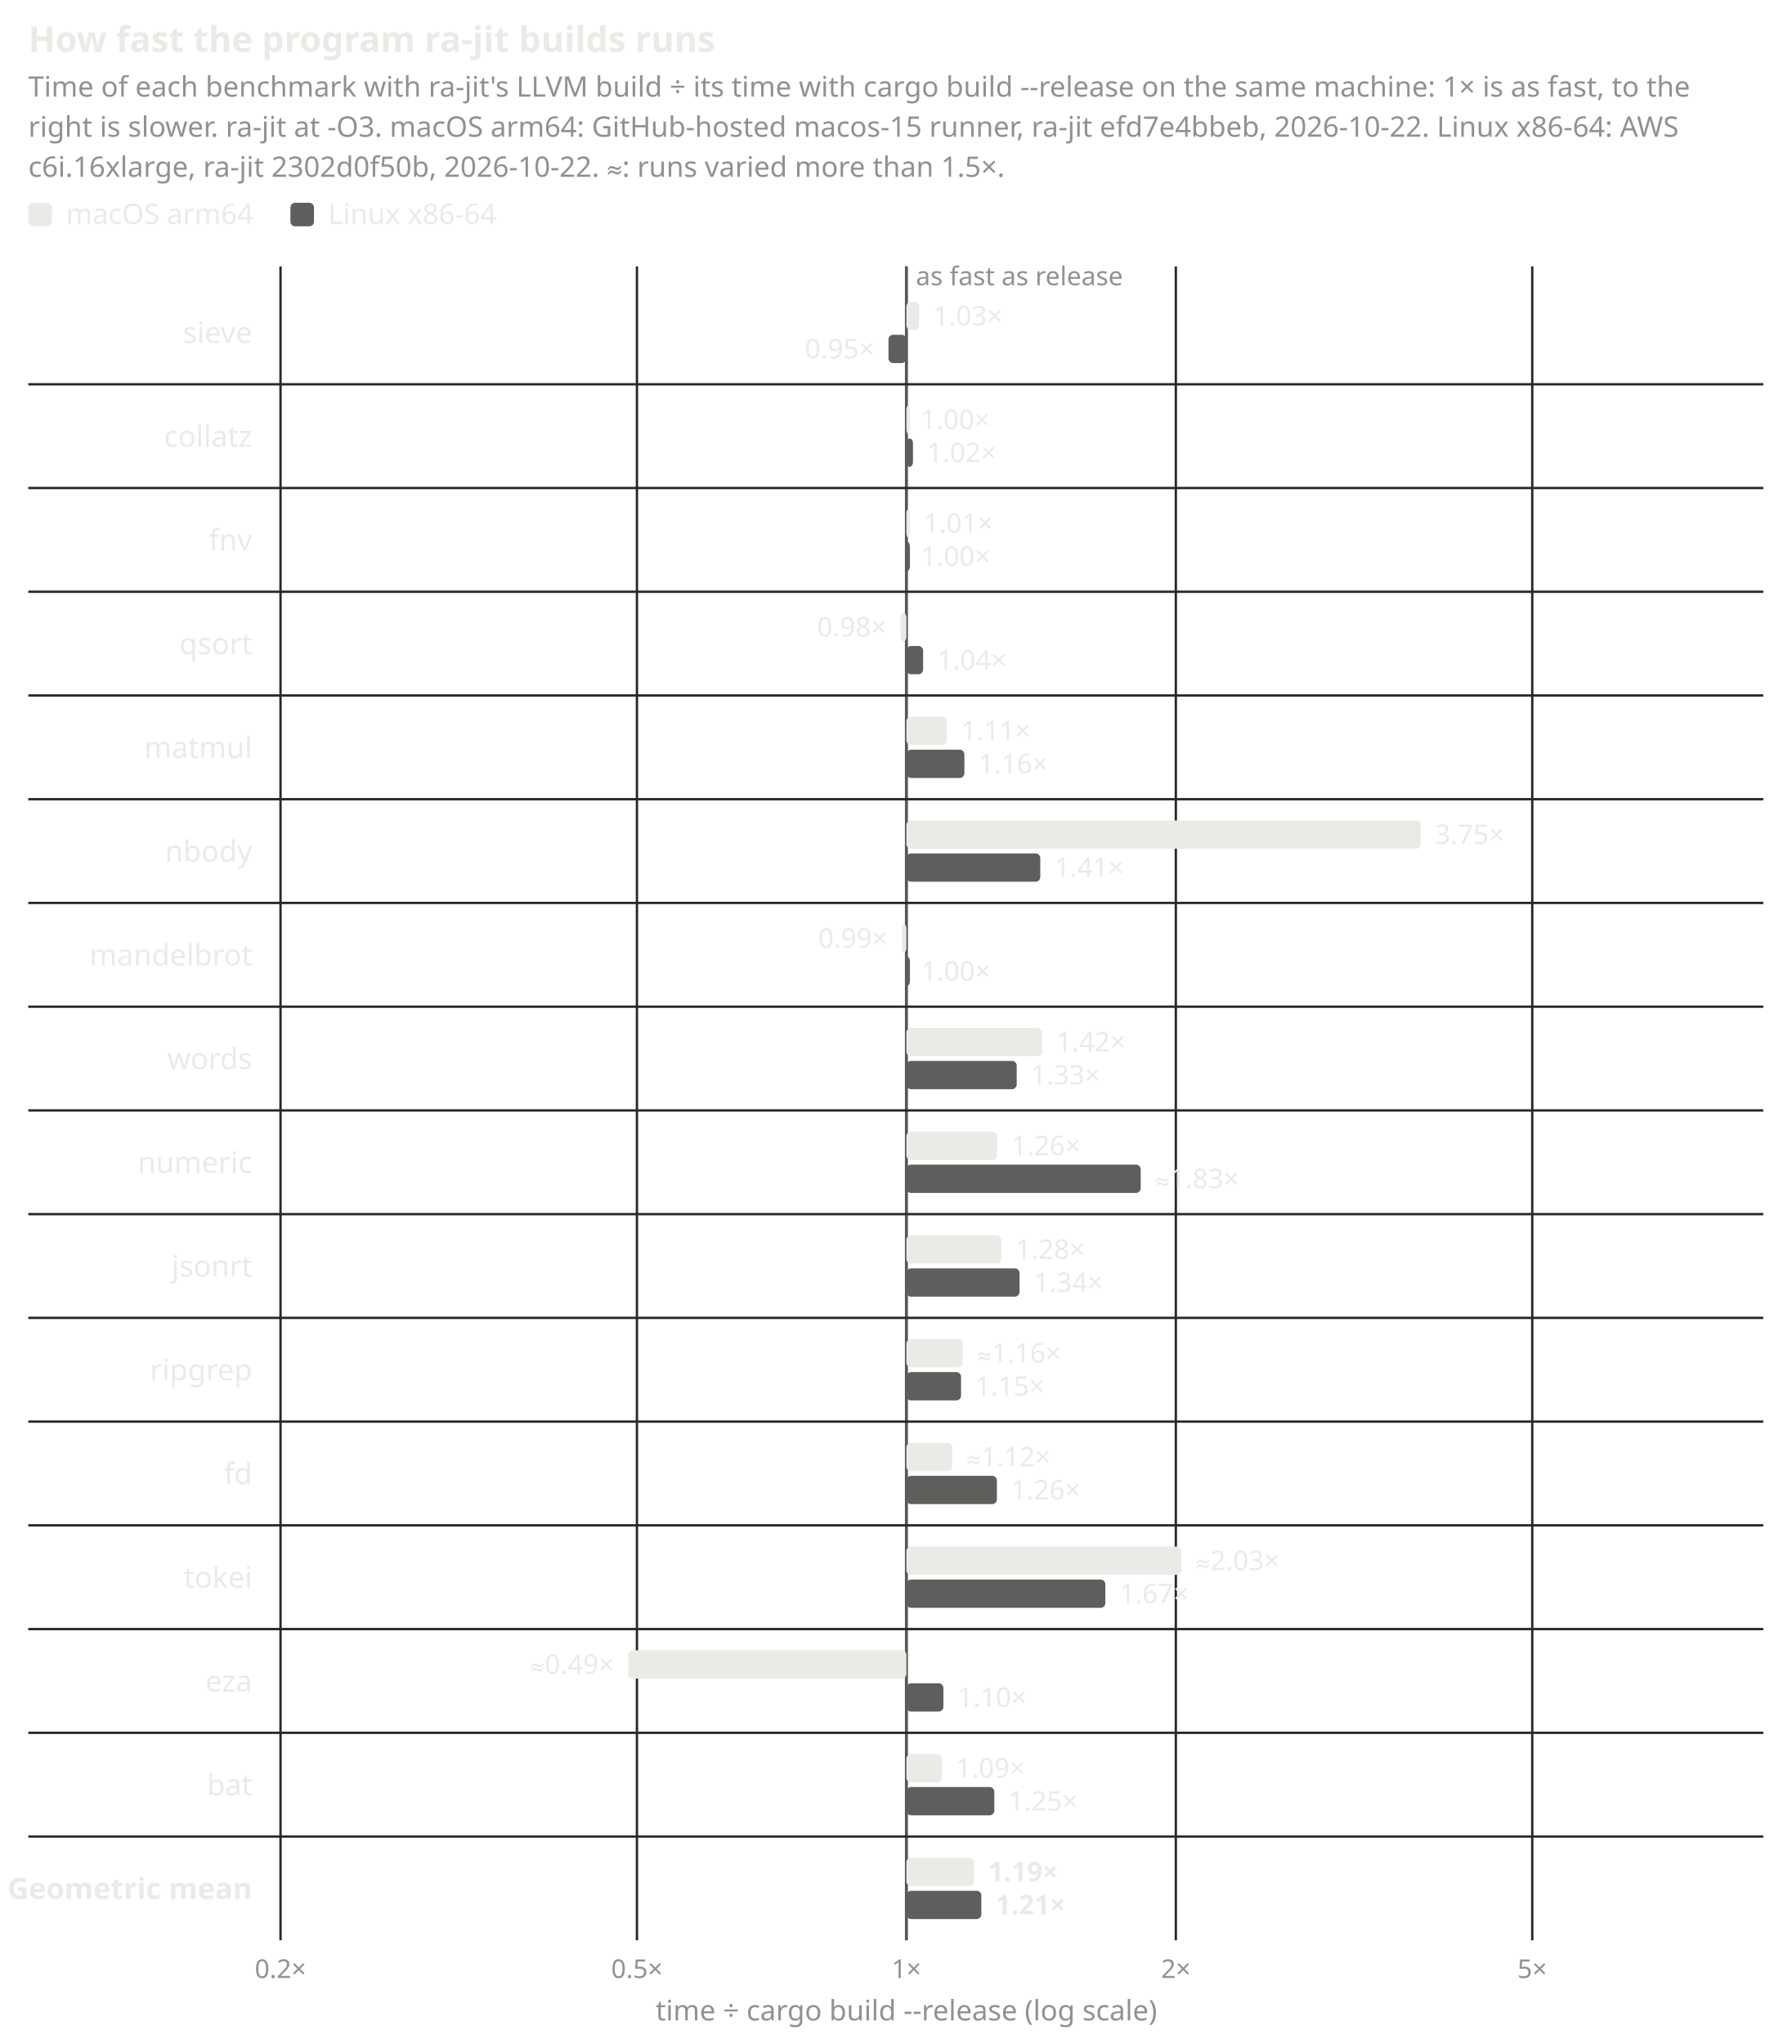
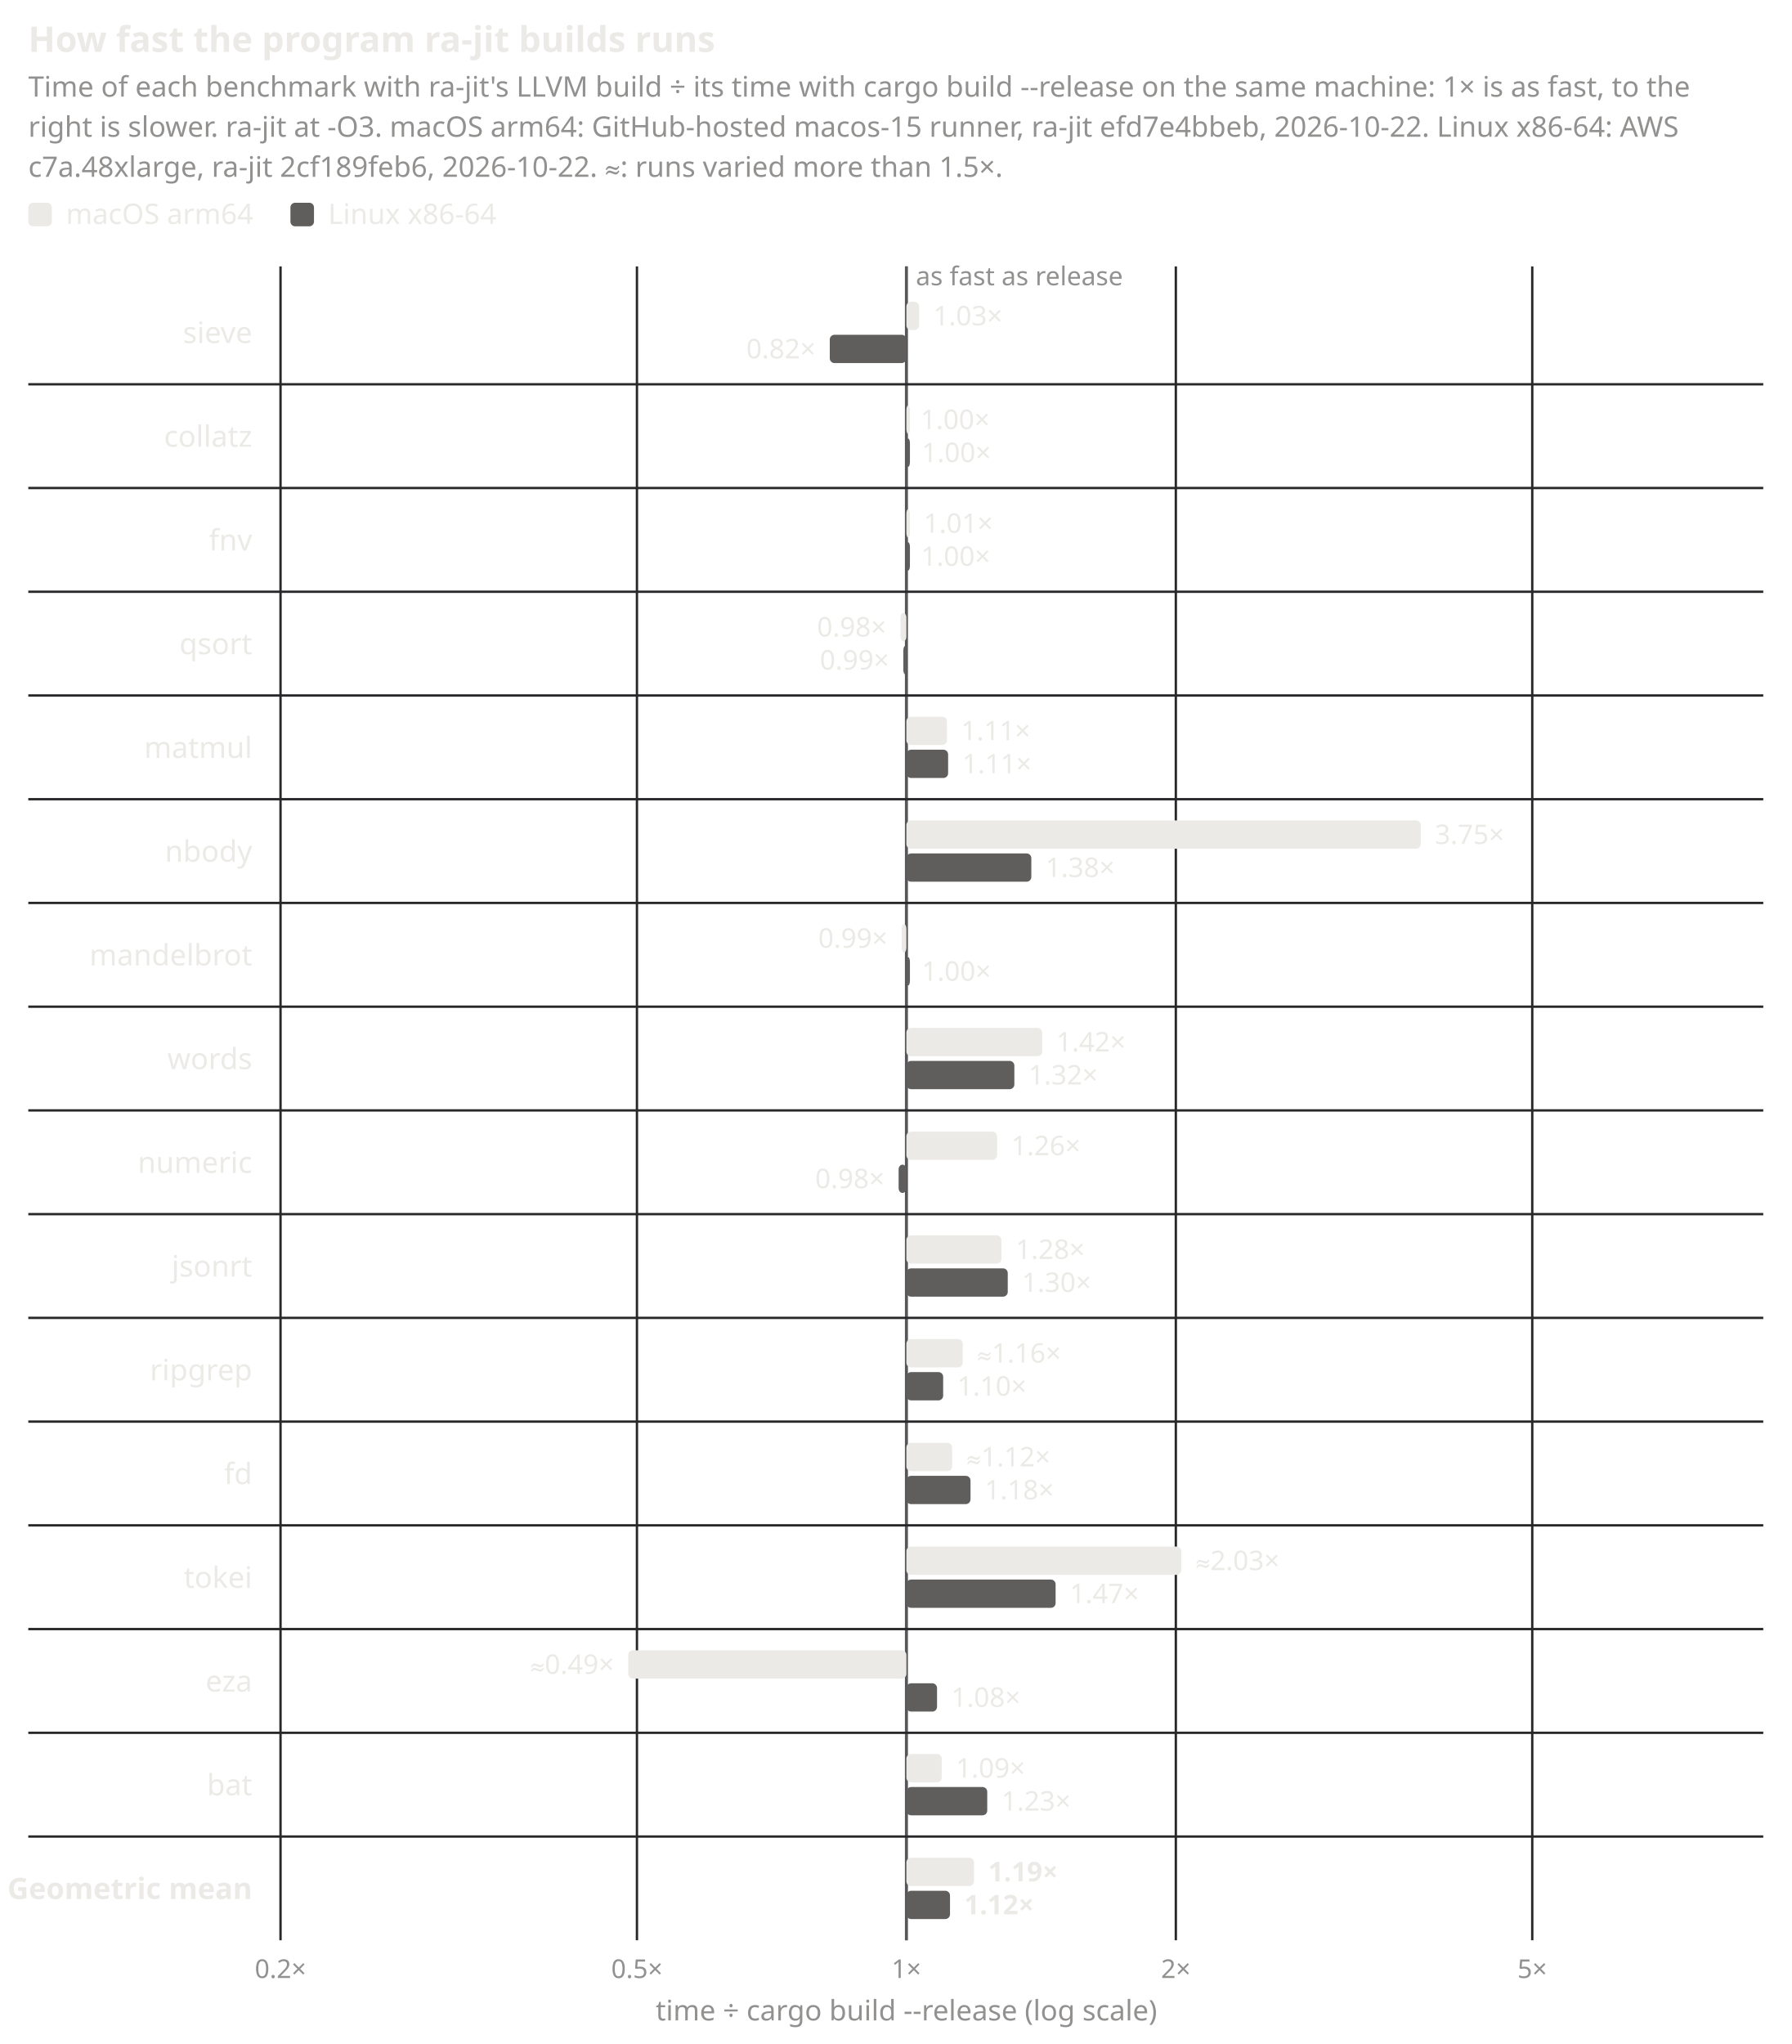
<svg xmlns="http://www.w3.org/2000/svg" width="760" height="867" viewBox="0 0 760 867" font-family="-apple-system, BlinkMacSystemFont, 'Segoe UI', 'Noto Sans', Helvetica, Arial, sans-serif" role="img" aria-label="How fast the program ra-jit builds runs">
  <text x="12" y="22" font-size="15" font-weight="600" fill="#ebeae6">How fast the program ra-jit builds runs</text>
  <text x="12" y="41" font-size="12" fill="#929190">Time of each benchmark with ra-jit's LLVM build ÷ its time with cargo build --release on the same machine: 1× is as fast, to the</text>
  <text x="12" y="58" font-size="12" fill="#929190">right is slower. ra-jit at -O3. macOS arm64: GitHub-hosted macos-15 runner, ra-jit efd7e4bbeb, 2026-10-22. Linux x86-64: AWS</text>
-   <text x="12" y="75" font-size="12" fill="#929190">c6i.16xlarge, ra-jit 2302d0f50b, 2026-10-22. ≈: runs varied more than 1.5×.</text>
+   <text x="12" y="75" font-size="12" fill="#929190">c7a.48xlarge, ra-jit 2cf189feb6, 2026-10-22. ≈: runs varied more than 1.5×.</text>
  <rect x="12" y="86" width="10" height="10" rx="2" fill="#ebeae6" />
  <text x="28" y="95" font-size="12" fill="#ebeae6">macOS arm64</text>
  <rect x="123.2" y="86" width="10" height="10" rx="2" fill="#5f5e5c" />
  <text x="139.2" y="95" font-size="12" fill="#ebeae6">Linux x86-64</text>
  <line x1="119.0" y1="113" x2="119.0" y2="823" stroke="#28282a" />
  <text x="119.0" y="839" font-size="11" text-anchor="middle" fill="#929190">0.2×</text>
  <line x1="270.2" y1="113" x2="270.2" y2="823" stroke="#28282a" />
  <text x="270.2" y="839" font-size="11" text-anchor="middle" fill="#929190">0.5×</text>
  <line x1="384.5" y1="113" x2="384.5" y2="823" stroke="#28282a" />
  <text x="384.5" y="839" font-size="11" text-anchor="middle" fill="#929190">1×</text>
  <line x1="498.8" y1="113" x2="498.8" y2="823" stroke="#28282a" />
  <text x="498.8" y="839" font-size="11" text-anchor="middle" fill="#929190">2×</text>
  <line x1="650.0" y1="113" x2="650.0" y2="823" stroke="#28282a" />
  <text x="650.0" y="839" font-size="11" text-anchor="middle" fill="#929190">5×</text>
  <line x1="384.5" y1="113" x2="384.5" y2="823" stroke="#57575a" stroke-width="1.25" />
  <text x="388.5" y="121" font-size="11" fill="#929190">as fast as release</text>
  <text x="384.5" y="857" font-size="12" text-anchor="middle" fill="#929190">time ÷ cargo build --release (log scale)</text>
  <text x="107.0" y="145.5" font-size="12.5" text-anchor="end" fill="#ebeae6">sieve</text>
  <rect x="384.5" y="128.0" width="5.4" height="12" rx="2" fill="#ebeae6" />
  <text x="395.9" y="138.0" font-size="11.5" text-anchor="start" fill="#ebeae6" font-variant-numeric="tabular-nums">1.03×</text>
-   <rect x="376.9" y="142.0" width="7.6" height="12" rx="2" fill="#5f5e5c" />
-   <text x="370.9" y="152.0" font-size="11.5" text-anchor="end" fill="#ebeae6" font-variant-numeric="tabular-nums">0.95×</text>
+   <rect x="352.0" y="142.0" width="32.5" height="12" rx="2" fill="#5f5e5c" />
+   <text x="346.0" y="152.0" font-size="11.5" text-anchor="end" fill="#ebeae6" font-variant-numeric="tabular-nums">0.82×</text>
  <line x1="12" y1="163.0" x2="748" y2="163.0" stroke="#28282a" />
  <text x="107.0" y="189.5" font-size="12.5" text-anchor="end" fill="#ebeae6">collatz</text>
  <rect x="384.5" y="172.0" width="1.5" height="12" rx="2" fill="#ebeae6" />
  <text x="390.5" y="182.0" font-size="11.5" text-anchor="start" fill="#ebeae6" font-variant-numeric="tabular-nums">1.00×</text>
-   <rect x="384.5" y="186.0" width="2.8" height="12" rx="2" fill="#5f5e5c" />
-   <text x="393.3" y="196.0" font-size="11.5" text-anchor="start" fill="#ebeae6" font-variant-numeric="tabular-nums">1.02×</text>
+   <rect x="384.5" y="186.0" width="1.5" height="12" rx="2" fill="#5f5e5c" />
+   <text x="391.0" y="196.0" font-size="11.5" text-anchor="start" fill="#ebeae6" font-variant-numeric="tabular-nums">1.00×</text>
  <line x1="12" y1="207.0" x2="748" y2="207.0" stroke="#28282a" />
  <text x="107.0" y="233.5" font-size="12.5" text-anchor="end" fill="#ebeae6">fnv</text>
  <rect x="384.5" y="216.0" width="1.5" height="12" rx="2" fill="#ebeae6" />
  <text x="391.8" y="226.0" font-size="11.5" text-anchor="start" fill="#ebeae6" font-variant-numeric="tabular-nums">1.01×</text>
  <rect x="384.5" y="230.0" width="1.5" height="12" rx="2" fill="#5f5e5c" />
  <text x="390.7" y="240.0" font-size="11.5" text-anchor="start" fill="#ebeae6" font-variant-numeric="tabular-nums">1.00×</text>
  <line x1="12" y1="251.0" x2="748" y2="251.0" stroke="#28282a" />
  <text x="107.0" y="277.5" font-size="12.5" text-anchor="end" fill="#ebeae6">qsort</text>
  <rect x="382.0" y="260.0" width="2.5" height="12" rx="2" fill="#ebeae6" />
  <text x="376.0" y="270.0" font-size="11.5" text-anchor="end" fill="#ebeae6" font-variant-numeric="tabular-nums">0.98×</text>
-   <rect x="384.5" y="274.0" width="7.1" height="12" rx="2" fill="#5f5e5c" />
-   <text x="397.6" y="284.0" font-size="11.5" text-anchor="start" fill="#ebeae6" font-variant-numeric="tabular-nums">1.04×</text>
+   <rect x="383.2" y="274.0" width="1.5" height="12" rx="2" fill="#5f5e5c" />
+   <text x="377.2" y="284.0" font-size="11.5" text-anchor="end" fill="#ebeae6" font-variant-numeric="tabular-nums">0.99×</text>
  <line x1="12" y1="295.0" x2="748" y2="295.0" stroke="#28282a" />
  <text x="107.0" y="321.5" font-size="12.5" text-anchor="end" fill="#ebeae6">matmul</text>
  <rect x="384.5" y="304.0" width="17.2" height="12" rx="2" fill="#ebeae6" />
  <text x="407.7" y="314.0" font-size="11.5" text-anchor="start" fill="#ebeae6" font-variant-numeric="tabular-nums">1.11×</text>
-   <rect x="384.5" y="318.0" width="24.6" height="12" rx="2" fill="#5f5e5c" />
-   <text x="415.1" y="328.0" font-size="11.5" text-anchor="start" fill="#ebeae6" font-variant-numeric="tabular-nums">1.16×</text>
+   <rect x="384.5" y="318.0" width="17.7" height="12" rx="2" fill="#5f5e5c" />
+   <text x="408.2" y="328.0" font-size="11.5" text-anchor="start" fill="#ebeae6" font-variant-numeric="tabular-nums">1.11×</text>
  <line x1="12" y1="339.0" x2="748" y2="339.0" stroke="#28282a" />
  <text x="107.0" y="365.5" font-size="12.5" text-anchor="end" fill="#ebeae6">nbody</text>
  <rect x="384.5" y="348.0" width="218.2" height="12" rx="2" fill="#ebeae6" />
  <text x="608.7" y="358.0" font-size="11.5" text-anchor="start" fill="#ebeae6" font-variant-numeric="tabular-nums">3.75×</text>
-   <rect x="384.5" y="362.0" width="56.8" height="12" rx="2" fill="#5f5e5c" />
-   <text x="447.3" y="372.0" font-size="11.5" text-anchor="start" fill="#ebeae6" font-variant-numeric="tabular-nums">1.41×</text>
+   <rect x="384.5" y="362.0" width="53.0" height="12" rx="2" fill="#5f5e5c" />
+   <text x="443.5" y="372.0" font-size="11.5" text-anchor="start" fill="#ebeae6" font-variant-numeric="tabular-nums">1.38×</text>
  <line x1="12" y1="383.0" x2="748" y2="383.0" stroke="#28282a" />
  <text x="107.0" y="409.5" font-size="12.5" text-anchor="end" fill="#ebeae6">mandelbrot</text>
  <rect x="382.5" y="392.0" width="2.0" height="12" rx="2" fill="#ebeae6" />
  <text x="376.5" y="402.0" font-size="11.5" text-anchor="end" fill="#ebeae6" font-variant-numeric="tabular-nums">0.99×</text>
  <rect x="384.5" y="406.0" width="1.5" height="12" rx="2" fill="#5f5e5c" />
-   <text x="390.8" y="416.0" font-size="11.5" text-anchor="start" fill="#ebeae6" font-variant-numeric="tabular-nums">1.00×</text>
+   <text x="391.0" y="416.0" font-size="11.5" text-anchor="start" fill="#ebeae6" font-variant-numeric="tabular-nums">1.00×</text>
  <line x1="12" y1="427.0" x2="748" y2="427.0" stroke="#28282a" />
  <text x="107.0" y="453.5" font-size="12.5" text-anchor="end" fill="#ebeae6">words</text>
  <rect x="384.5" y="436.0" width="57.6" height="12" rx="2" fill="#ebeae6" />
  <text x="448.1" y="446.0" font-size="11.5" text-anchor="start" fill="#ebeae6" font-variant-numeric="tabular-nums">1.42×</text>
-   <rect x="384.5" y="450.0" width="46.8" height="12" rx="2" fill="#5f5e5c" />
-   <text x="437.3" y="460.0" font-size="11.5" text-anchor="start" fill="#ebeae6" font-variant-numeric="tabular-nums">1.33×</text>
+   <rect x="384.5" y="450.0" width="45.8" height="12" rx="2" fill="#5f5e5c" />
+   <text x="436.3" y="460.0" font-size="11.5" text-anchor="start" fill="#ebeae6" font-variant-numeric="tabular-nums">1.32×</text>
  <line x1="12" y1="471.0" x2="748" y2="471.0" stroke="#28282a" />
  <text x="107.0" y="497.5" font-size="12.5" text-anchor="end" fill="#ebeae6">numeric</text>
  <rect x="384.5" y="480.0" width="38.5" height="12" rx="2" fill="#ebeae6" />
  <text x="429.0" y="490.0" font-size="11.5" text-anchor="start" fill="#ebeae6" font-variant-numeric="tabular-nums">1.26×</text>
-   <rect x="384.5" y="494.0" width="99.4" height="12" rx="2" fill="#5f5e5c" />
-   <text x="489.9" y="504.0" font-size="11.5" text-anchor="start" fill="#ebeae6" font-variant-numeric="tabular-nums">≈1.83×</text>
+   <rect x="381.2" y="494.0" width="3.3" height="12" rx="2" fill="#5f5e5c" />
+   <text x="375.2" y="504.0" font-size="11.5" text-anchor="end" fill="#ebeae6" font-variant-numeric="tabular-nums">0.98×</text>
  <line x1="12" y1="515.0" x2="748" y2="515.0" stroke="#28282a" />
  <text x="107.0" y="541.5" font-size="12.5" text-anchor="end" fill="#ebeae6">jsonrt</text>
  <rect x="384.5" y="524.0" width="40.3" height="12" rx="2" fill="#ebeae6" />
  <text x="430.8" y="534.0" font-size="11.5" text-anchor="start" fill="#ebeae6" font-variant-numeric="tabular-nums">1.28×</text>
-   <rect x="384.5" y="538.0" width="48.0" height="12" rx="2" fill="#5f5e5c" />
-   <text x="438.5" y="548.0" font-size="11.5" text-anchor="start" fill="#ebeae6" font-variant-numeric="tabular-nums">1.34×</text>
+   <rect x="384.5" y="538.0" width="43.0" height="12" rx="2" fill="#5f5e5c" />
+   <text x="433.5" y="548.0" font-size="11.5" text-anchor="start" fill="#ebeae6" font-variant-numeric="tabular-nums">1.30×</text>
  <line x1="12" y1="559.0" x2="748" y2="559.0" stroke="#28282a" />
  <text x="107.0" y="585.5" font-size="12.5" text-anchor="end" fill="#ebeae6">ripgrep</text>
  <rect x="384.5" y="568.0" width="23.9" height="12" rx="2" fill="#ebeae6" />
  <text x="414.4" y="578.0" font-size="11.5" text-anchor="start" fill="#ebeae6" font-variant-numeric="tabular-nums">≈1.16×</text>
-   <rect x="384.5" y="582.0" width="23.2" height="12" rx="2" fill="#5f5e5c" />
-   <text x="413.7" y="592.0" font-size="11.5" text-anchor="start" fill="#ebeae6" font-variant-numeric="tabular-nums">1.15×</text>
+   <rect x="384.5" y="582.0" width="15.6" height="12" rx="2" fill="#5f5e5c" />
+   <text x="406.1" y="592.0" font-size="11.5" text-anchor="start" fill="#ebeae6" font-variant-numeric="tabular-nums">1.10×</text>
  <line x1="12" y1="603.0" x2="748" y2="603.0" stroke="#28282a" />
  <text x="107.0" y="629.5" font-size="12.5" text-anchor="end" fill="#ebeae6">fd</text>
  <rect x="384.5" y="612.0" width="19.4" height="12" rx="2" fill="#ebeae6" />
  <text x="409.9" y="622.0" font-size="11.5" text-anchor="start" fill="#ebeae6" font-variant-numeric="tabular-nums">≈1.12×</text>
-   <rect x="384.5" y="626.0" width="38.4" height="12" rx="2" fill="#5f5e5c" />
-   <text x="428.9" y="636.0" font-size="11.5" text-anchor="start" fill="#ebeae6" font-variant-numeric="tabular-nums">1.26×</text>
+   <rect x="384.5" y="626.0" width="27.2" height="12" rx="2" fill="#5f5e5c" />
+   <text x="417.7" y="636.0" font-size="11.5" text-anchor="start" fill="#ebeae6" font-variant-numeric="tabular-nums">1.18×</text>
  <line x1="12" y1="647.0" x2="748" y2="647.0" stroke="#28282a" />
  <text x="107.0" y="673.5" font-size="12.5" text-anchor="end" fill="#ebeae6">tokei</text>
  <rect x="384.5" y="656.0" width="116.6" height="12" rx="2" fill="#ebeae6" />
  <text x="507.1" y="666.0" font-size="11.5" text-anchor="start" fill="#ebeae6" font-variant-numeric="tabular-nums">≈2.03×</text>
-   <rect x="384.5" y="670.0" width="84.4" height="12" rx="2" fill="#5f5e5c" />
-   <text x="474.9" y="680.0" font-size="11.5" text-anchor="start" fill="#ebeae6" font-variant-numeric="tabular-nums">1.67×</text>
+   <rect x="384.5" y="670.0" width="63.3" height="12" rx="2" fill="#5f5e5c" />
+   <text x="453.8" y="680.0" font-size="11.5" text-anchor="start" fill="#ebeae6" font-variant-numeric="tabular-nums">1.47×</text>
  <line x1="12" y1="691.0" x2="748" y2="691.0" stroke="#28282a" />
  <text x="107.0" y="717.5" font-size="12.5" text-anchor="end" fill="#ebeae6">eza</text>
  <rect x="266.5" y="700.0" width="118.0" height="12" rx="2" fill="#ebeae6" />
  <text x="260.5" y="710.0" font-size="11.5" text-anchor="end" fill="#ebeae6" font-variant-numeric="tabular-nums">≈0.49×</text>
-   <rect x="384.5" y="714.0" width="15.7" height="12" rx="2" fill="#5f5e5c" />
-   <text x="406.2" y="724.0" font-size="11.5" text-anchor="start" fill="#ebeae6" font-variant-numeric="tabular-nums">1.10×</text>
+   <rect x="384.5" y="714.0" width="13.0" height="12" rx="2" fill="#5f5e5c" />
+   <text x="403.5" y="724.0" font-size="11.5" text-anchor="start" fill="#ebeae6" font-variant-numeric="tabular-nums">1.08×</text>
  <line x1="12" y1="735.0" x2="748" y2="735.0" stroke="#28282a" />
  <text x="107.0" y="761.5" font-size="12.5" text-anchor="end" fill="#ebeae6">bat</text>
  <rect x="384.5" y="744.0" width="15.0" height="12" rx="2" fill="#ebeae6" />
  <text x="405.5" y="754.0" font-size="11.5" text-anchor="start" fill="#ebeae6" font-variant-numeric="tabular-nums">1.09×</text>
-   <rect x="384.5" y="758.0" width="37.3" height="12" rx="2" fill="#5f5e5c" />
-   <text x="427.8" y="768.0" font-size="11.5" text-anchor="start" fill="#ebeae6" font-variant-numeric="tabular-nums">1.25×</text>
+   <rect x="384.5" y="758.0" width="34.3" height="12" rx="2" fill="#5f5e5c" />
+   <text x="424.8" y="768.0" font-size="11.5" text-anchor="start" fill="#ebeae6" font-variant-numeric="tabular-nums">1.23×</text>
  <line x1="12" y1="779.0" x2="748" y2="779.0" stroke="#28282a" />
  <text x="107.0" y="805.5" font-size="12.5" text-anchor="end" fill="#ebeae6" font-weight="600">Geometric mean</text>
  <rect x="384.5" y="788.0" width="28.7" height="12" rx="2" fill="#ebeae6" />
  <text x="419.2" y="798.0" font-size="11.5" text-anchor="start" fill="#ebeae6" font-weight="600" font-variant-numeric="tabular-nums">1.19×</text>
-   <rect x="384.5" y="802.0" width="31.8" height="12" rx="2" fill="#5f5e5c" />
-   <text x="422.3" y="812.0" font-size="11.5" text-anchor="start" fill="#ebeae6" font-weight="600" font-variant-numeric="tabular-nums">1.21×</text>
+   <rect x="384.5" y="802.0" width="18.5" height="12" rx="2" fill="#5f5e5c" />
+   <text x="409.0" y="812.0" font-size="11.5" text-anchor="start" fill="#ebeae6" font-weight="600" font-variant-numeric="tabular-nums">1.12×</text>
</svg>
